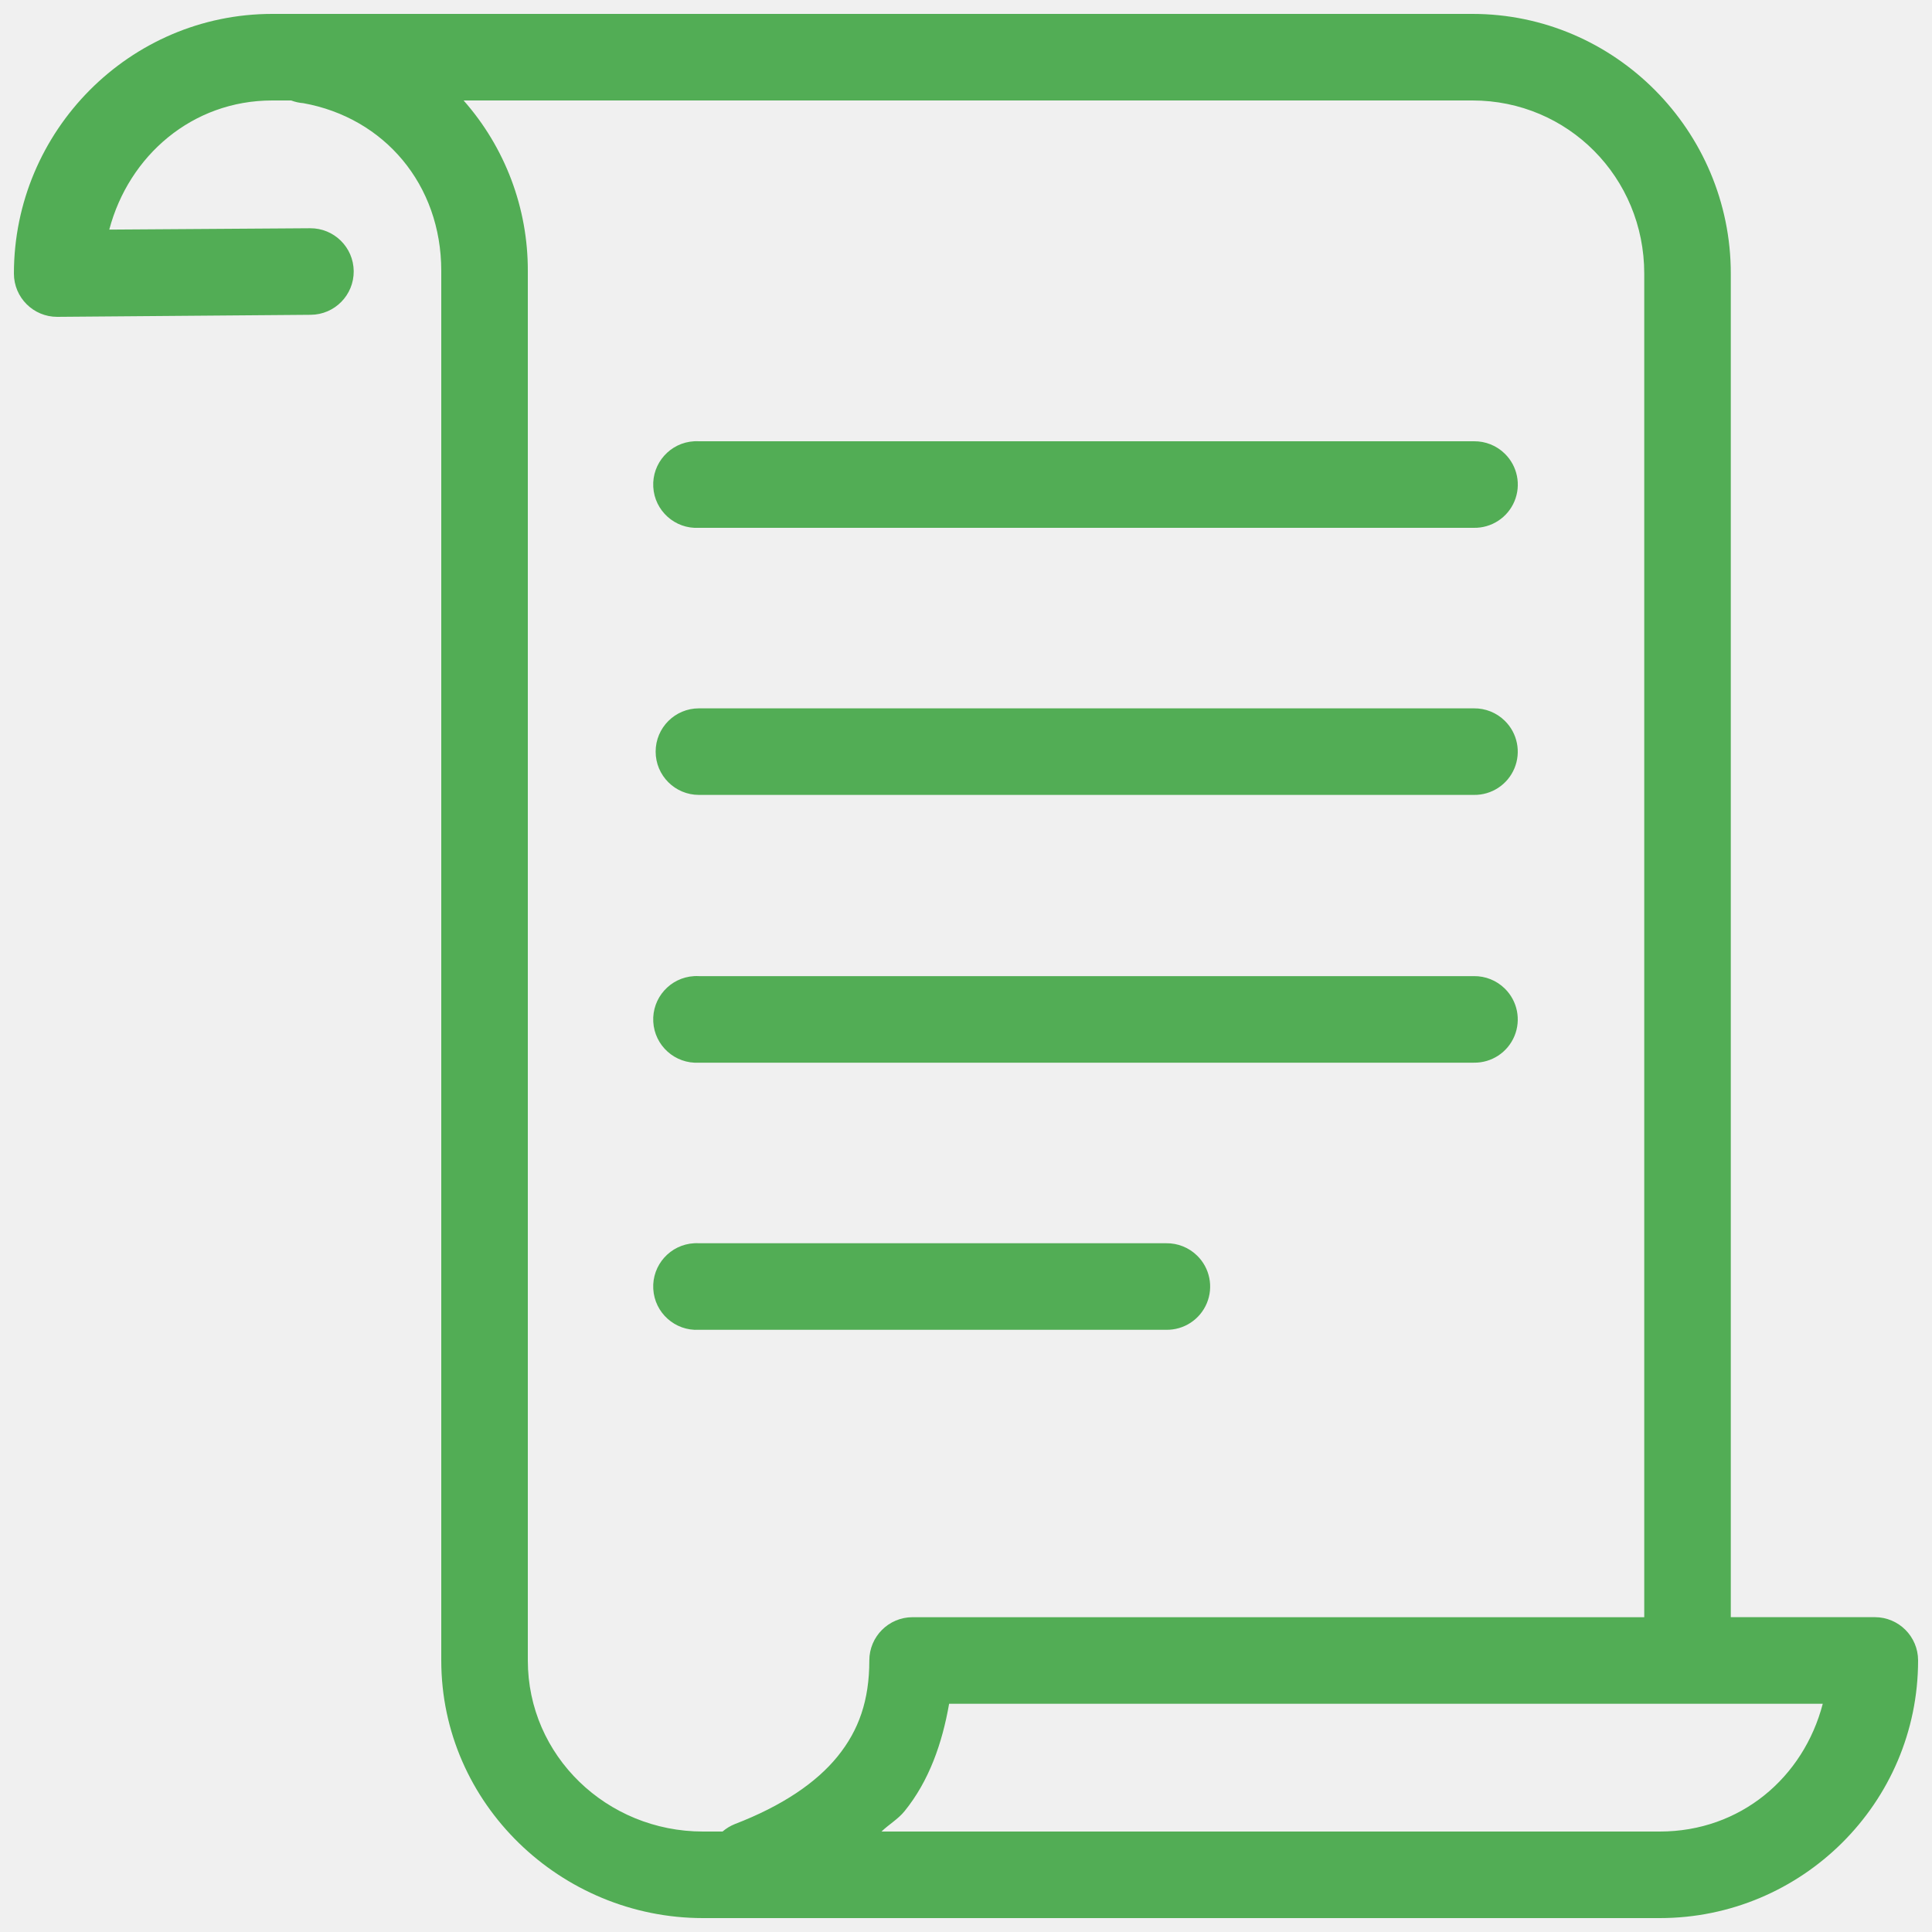
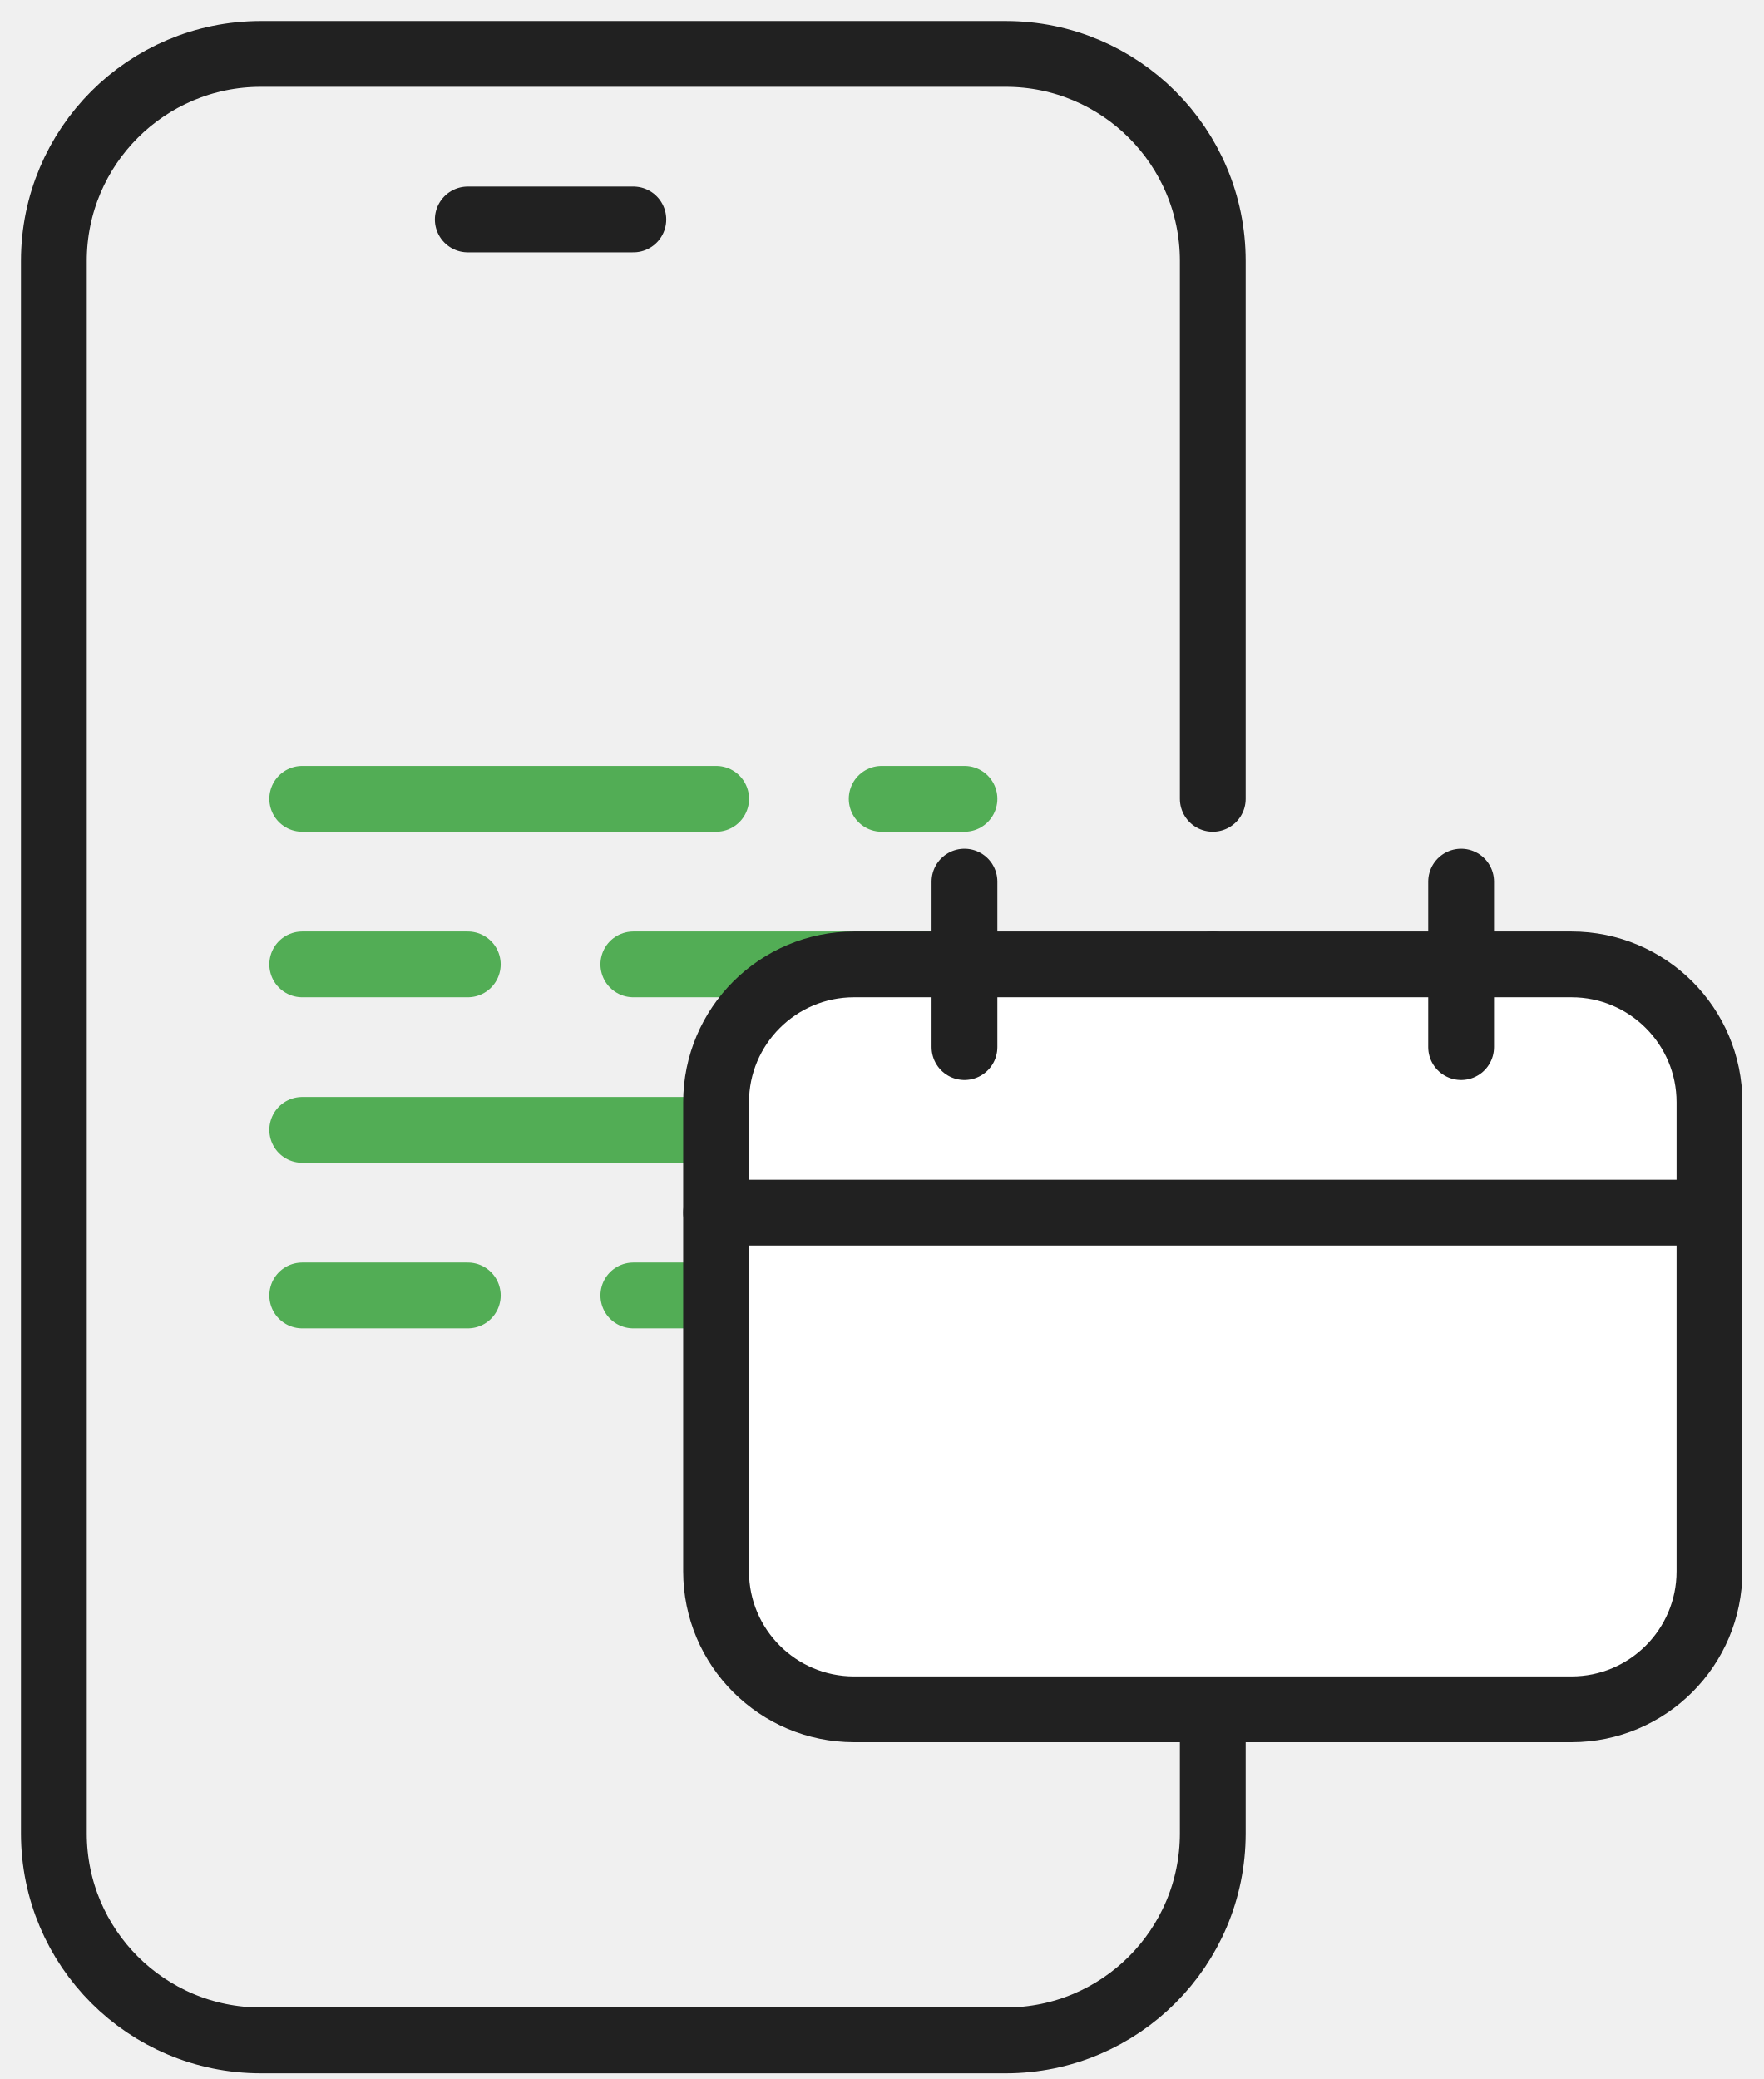
- <svg xmlns="http://www.w3.org/2000/svg" fill="none" viewBox="0 0 50 50">
+ <svg xmlns="http://www.w3.org/2000/svg" fill="none" viewBox="0 0 67 79">
  <defs />
-   <path fill="#52AD55" d="M7.045.36C3.36.36.36 3.385.36 7.08A1.12 1.12 0 001.48 8.2l6.563-.053a1.12 1.12 0 10-.018-2.24l-5.197.035C3.335 4.026 4.978 2.6 7.045 2.6h.49c.101.038.208.062.315.07 2.092.377 3.57 2.102 3.57 4.34v35.962c0 3.714 3.103 6.668 6.773 6.668h24.762c3.67 0 6.685-2.973 6.685-6.668a1.12 1.12 0 00-1.12-1.12h-3.727V7.08c0-3.695-3-6.72-6.685-6.72H7.045zm4.953 2.24h26.11c2.47 0 4.445 1.99 4.445 4.48v34.773H23.618a1.12 1.12 0 00-1.12 1.12c0 1.032-.272 1.806-.823 2.485-.55.678-1.431 1.277-2.66 1.75a1.117 1.117 0 00-.315.192h-.507c-2.486 0-4.533-1.956-4.533-4.428V7.01a6.635 6.635 0 00-1.662-4.41zm5.967 8.82a1.121 1.121 0 10.123 2.24h20.055a1.119 1.119 0 00.802-1.918 1.119 1.119 0 00-.802-.322H18.088a1.088 1.088 0 00-.123 0zm.123 6.912a1.12 1.12 0 100 2.24h20.055a1.119 1.119 0 00.802-1.917 1.12 1.12 0 00-.802-.323H18.088zm-.123 6.93a1.121 1.121 0 10.123 2.24h20.055a1.119 1.119 0 00.802-1.917 1.12 1.12 0 00-.802-.323H18.088a1.088 1.088 0 00-.123 0zm0 6.913a1.121 1.121 0 10.123 2.24H30.18a1.119 1.119 0 00.803-1.918 1.12 1.12 0 00-.803-.322H18.088a1.088 1.088 0 00-.123 0zm6.598 11.918h22.61c-.498 1.91-2.13 3.307-4.218 3.307H22.813c.19-.183.43-.322.595-.525.636-.783.977-1.76 1.155-2.782z" />
+   <path stroke="#212121" stroke-linecap="round" stroke-linejoin="round" stroke-miterlimit="10" stroke-width="2.5" d="M46.08 36.646V69.67a7.866 7.866 0 01-7.862 7.863H9.91a7.866 7.866 0 01-7.863-7.863V9.912a7.866 7.866 0 017.863-7.863h28.307a7.866 7.866 0 017.863 7.863v20.443M17.774 8.339h6.29" />
+   <path stroke="#52AD55" stroke-linecap="round" stroke-linejoin="round" stroke-miterlimit="10" stroke-width="2.5" d="M11.484 30.355H27.21M33.5 30.355h3.145M11.484 36.645h6.29M24.064 36.645h12.581M11.484 42.935H27.21M33.5 42.935h3.145M11.484 49.226h6.29M24.064 49.226h12.581" />
+   <path fill="#fff" stroke="#212121" stroke-linecap="round" stroke-linejoin="round" stroke-miterlimit="10" stroke-width="2.5" d="M59.71 64.952H32.45a5.244 5.244 0 01-5.242-5.242V41.887a5.244 5.244 0 015.242-5.242H59.71a5.244 5.244 0 015.242 5.242V59.71a5.244 5.244 0 01-5.241 5.242z" />
+   <path stroke="#212121" stroke-linecap="round" stroke-linejoin="round" stroke-miterlimit="10" stroke-width="2.5" d="M64.951 46.081H27.21M55.516 39.79V33.5M36.645 39.79V33.5" />
</svg>
